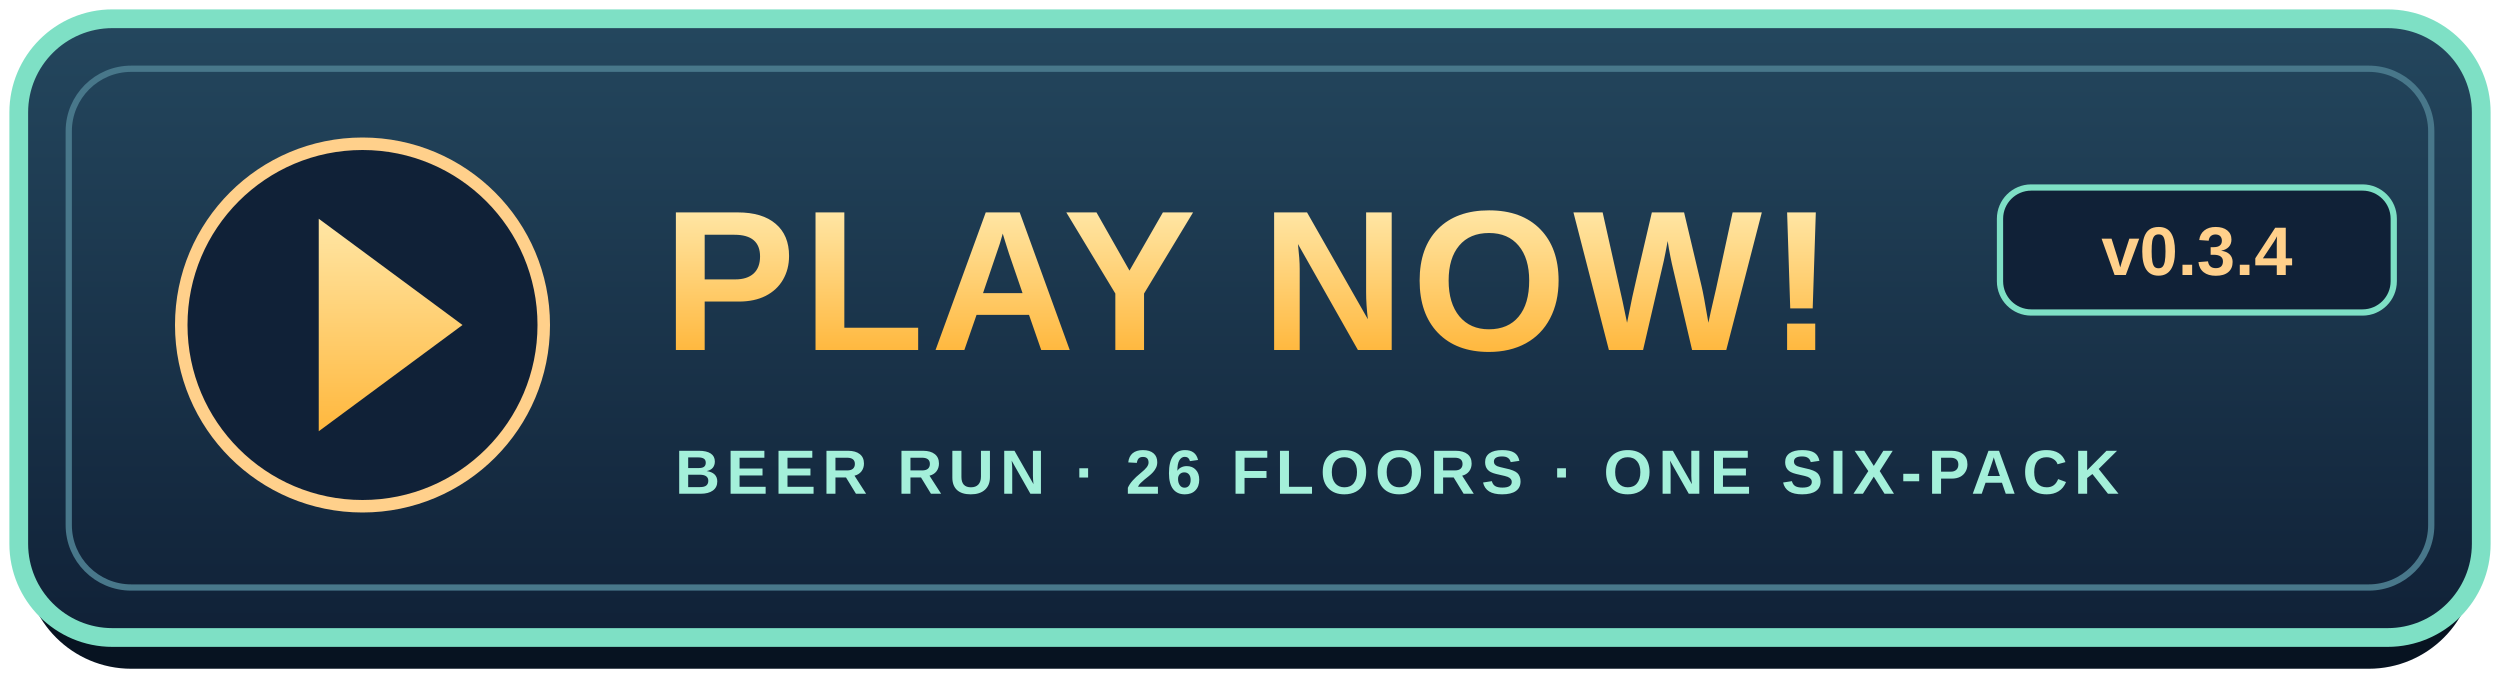
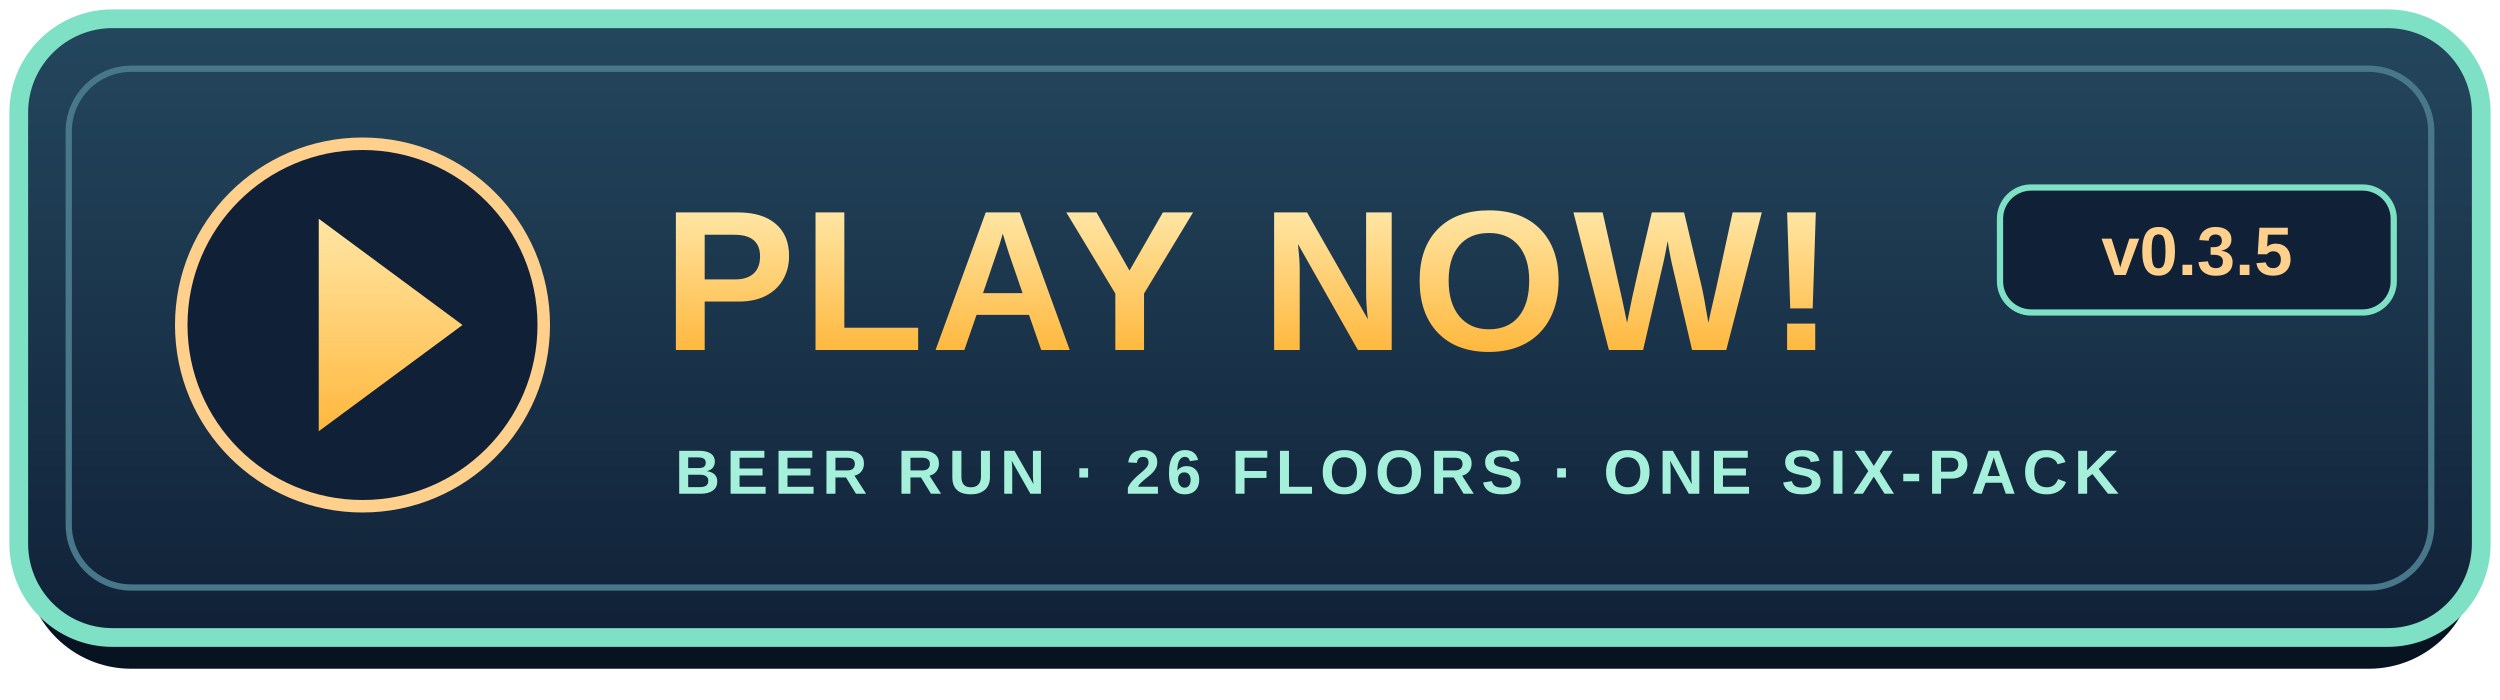
- <svg xmlns="http://www.w3.org/2000/svg" width="400" height="112" viewBox="0 0 400 112" role="img" aria-label="Play Now! Seth Happens Beer Run version 0.3.4">
+ <svg xmlns="http://www.w3.org/2000/svg" width="400" height="112" viewBox="0 0 400 112" role="img" aria-label="Play Now! Seth Happens Beer Run version 0.3.5">
  <defs>
    <linearGradient id="bg" x2="0" y2="1">
      <stop stop-color="#24475e" />
      <stop offset="1" stop-color="#102137" />
    </linearGradient>
    <linearGradient id="gold" x2="0" y2="1">
      <stop stop-color="#ffe6a5" />
      <stop offset="1" stop-color="#ffb83e" />
    </linearGradient>
  </defs>
  <rect x="4" y="9" width="392" height="98" rx="17" fill="#071321" />
  <rect x="3" y="3" width="394" height="99" rx="15" fill="url(#bg)" stroke="#7ee0c5" stroke-width="3" />
  <rect x="11" y="11" width="378" height="83" rx="10" fill="none" stroke="#48778a" />
  <circle cx="58" cy="52" r="29" fill="#102137" stroke="#ffd08b" stroke-width="2" />
  <path d="M51 35L74 52L51 69Z" fill="url(#gold)" />
  <text x="106" y="56" fill="url(#gold)" font-family="Arial,Helvetica,sans-serif" font-size="32" font-weight="900" letter-spacing="1">PLAY NOW!</text>
  <rect x="320" y="30" width="63" height="20" rx="5" fill="#102137" stroke="#7ee0c5" />
-   <text x="351.5" y="44" text-anchor="middle" fill="#ffd08b" font-family="Arial,Helvetica,sans-serif" font-size="11" font-weight="700">v0.3.4</text>
+   <text x="351.5" y="44" text-anchor="middle" fill="#ffd08b" font-family="Arial,Helvetica,sans-serif" font-size="11" font-weight="700">v0.3.5</text>
  <text x="108" y="79" fill="#a4f0da" font-family="Arial,Helvetica,sans-serif" font-size="10" font-weight="700" letter-spacing="1">BEER RUN · 26 FLOORS · ONE SIX-PACK</text>
</svg>
